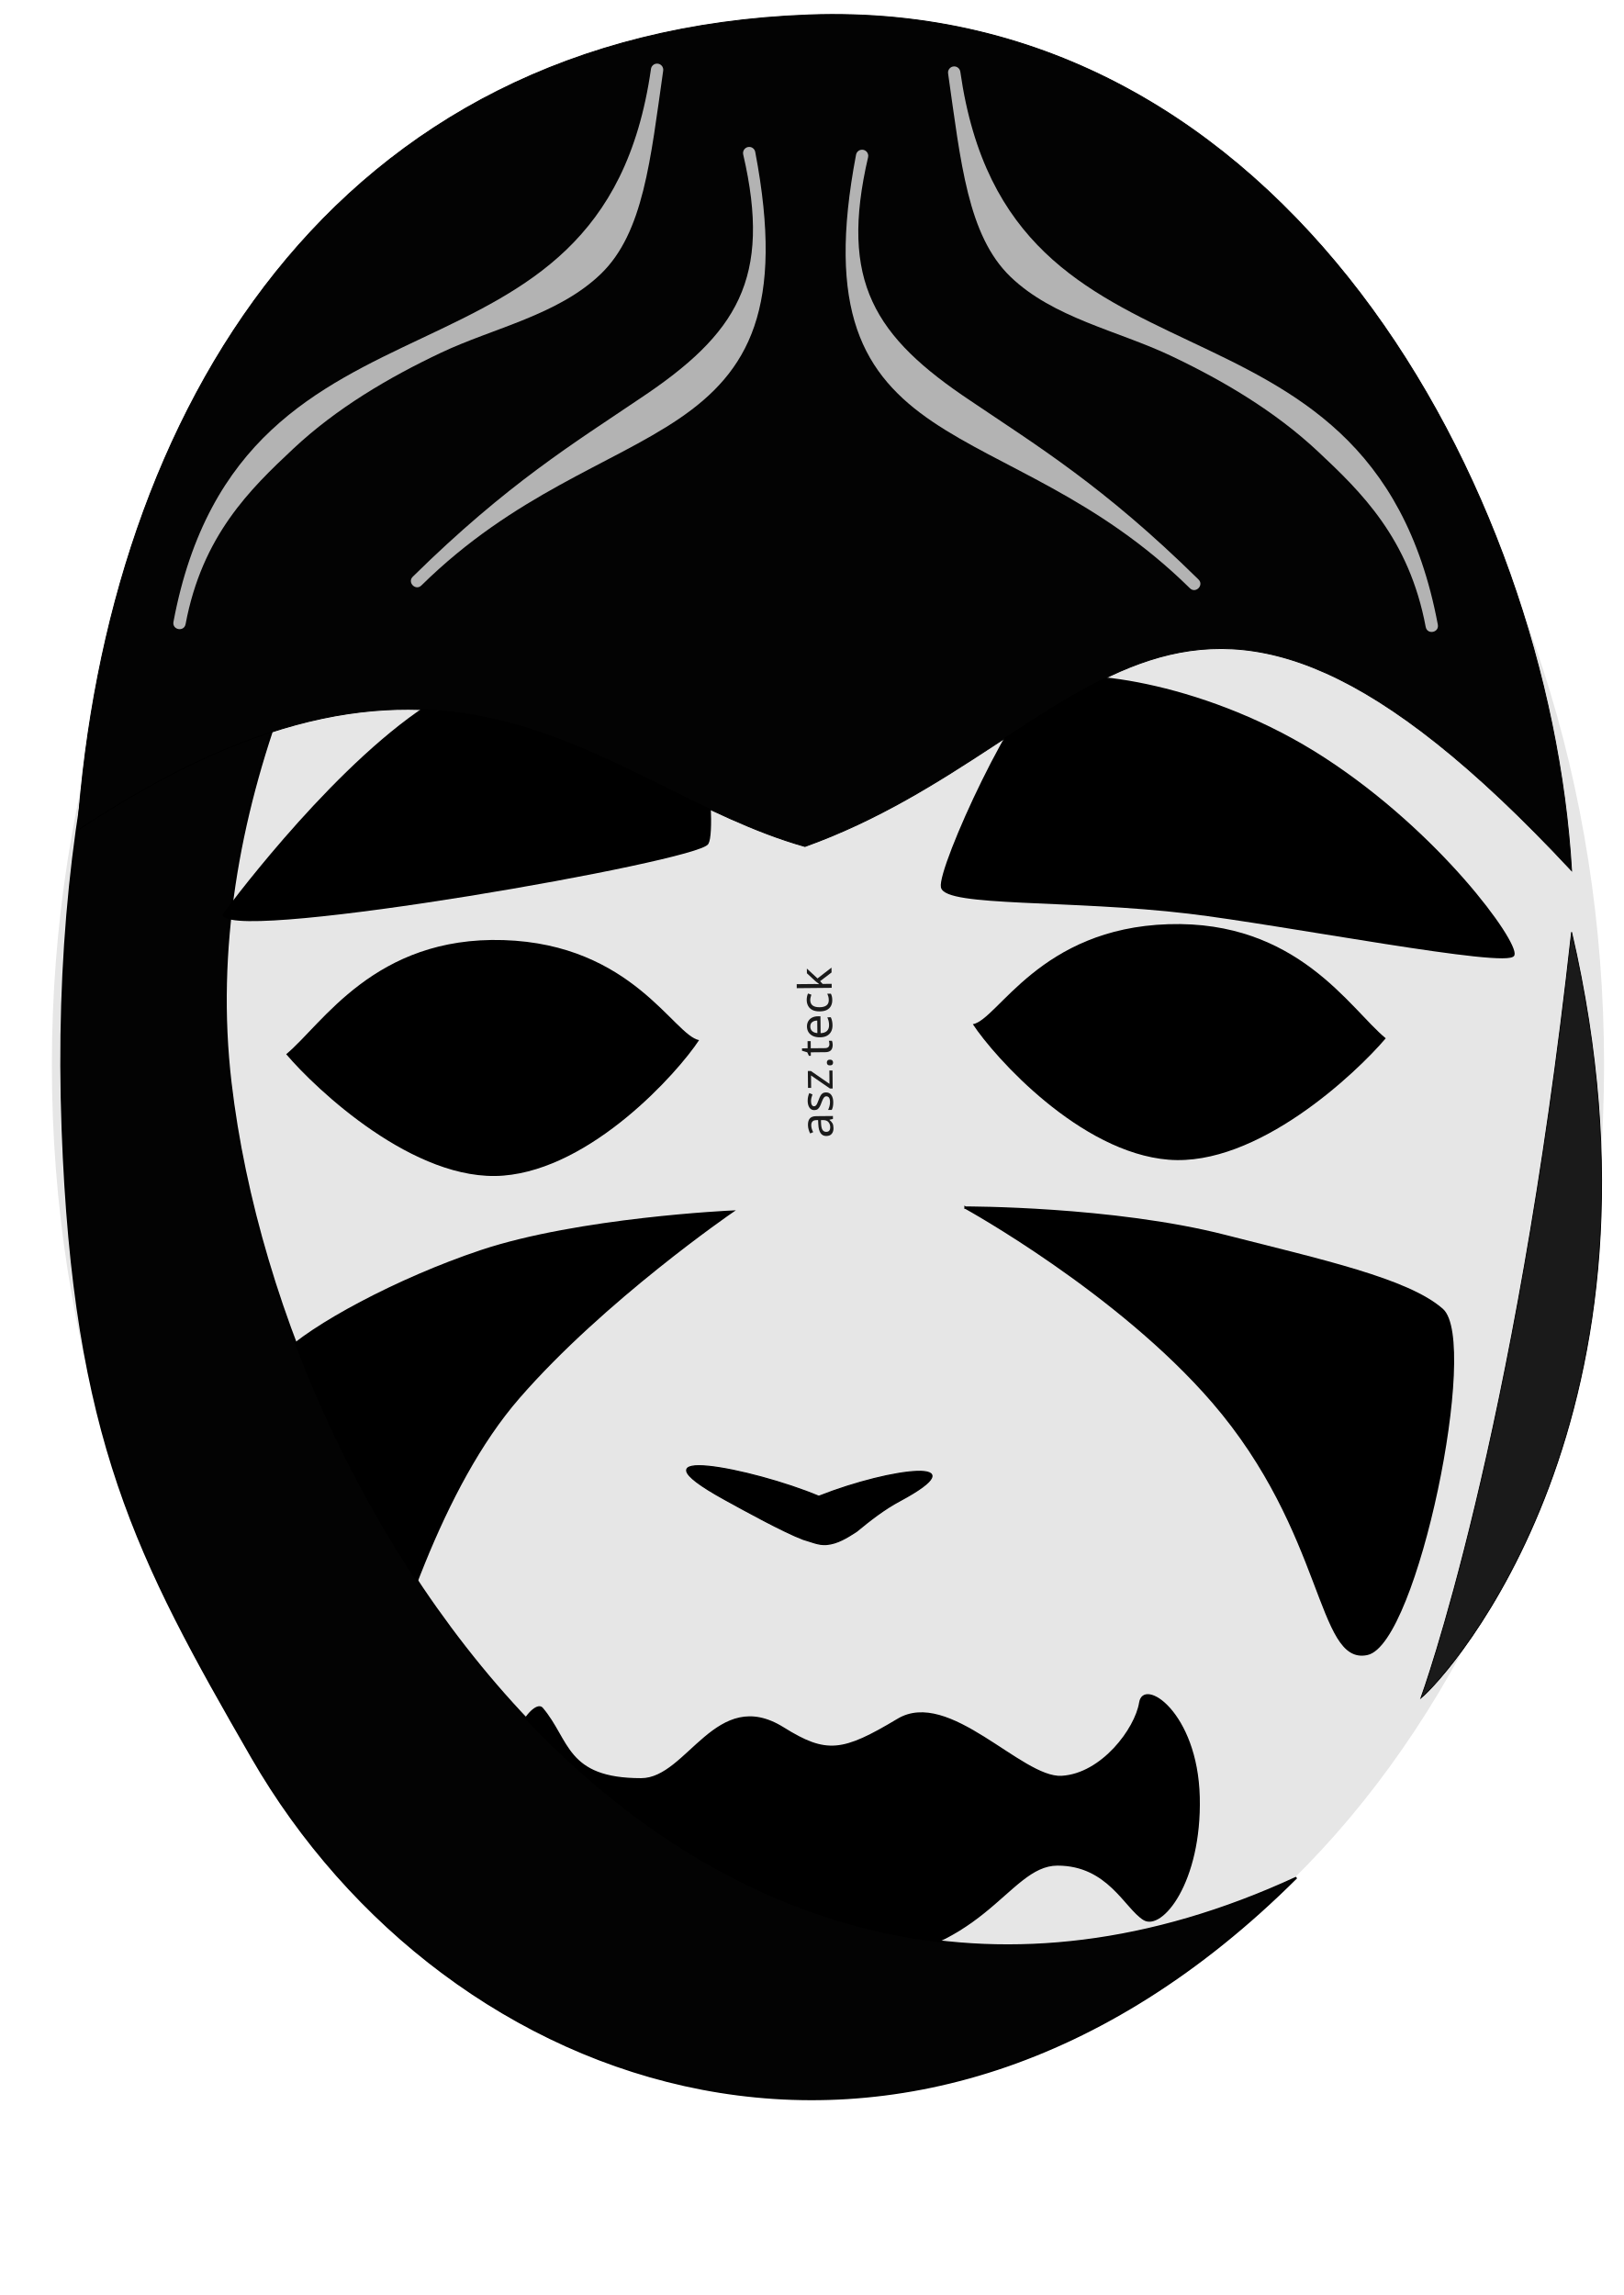
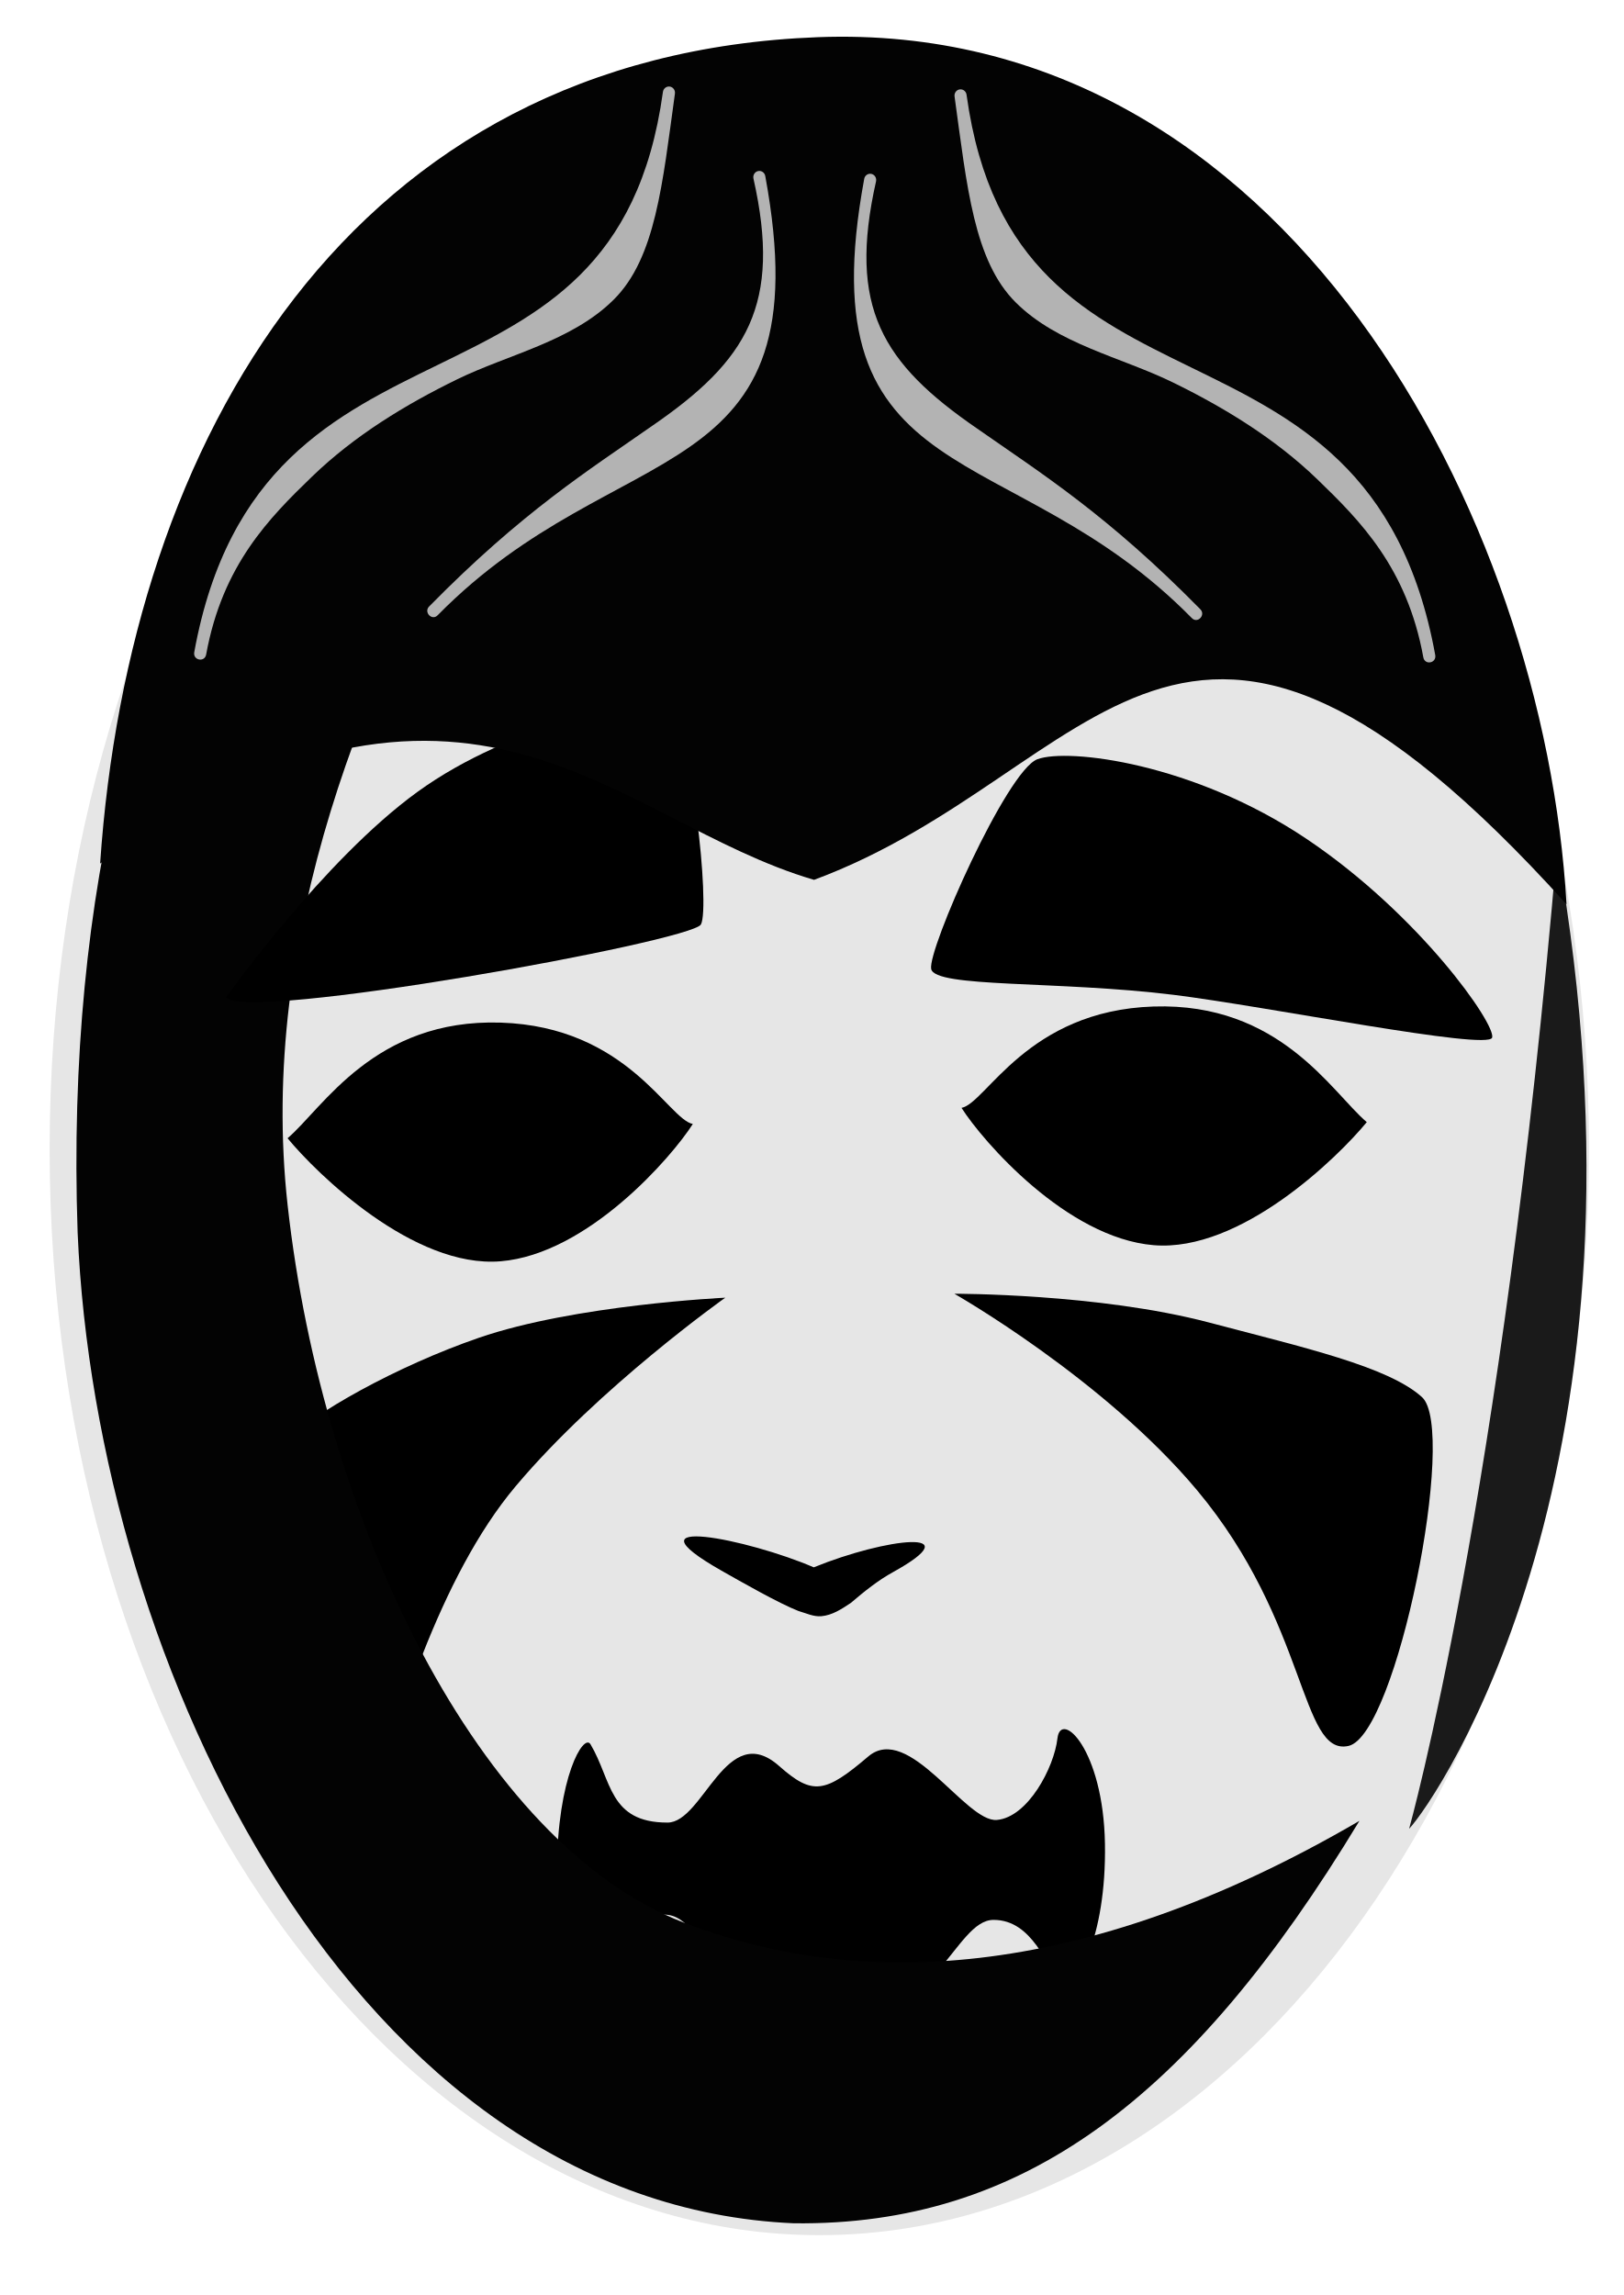
<svg xmlns="http://www.w3.org/2000/svg" width="500mm" height="707mm" viewBox="0 0 500 707" version="1.1" id="svg4312">
  <defs id="defs4309">
    <symbol id="symbol10546-1">
      <path style="fill:#000000;fill-opacity:1;stroke:none;stroke-width:0.265;stroke-linecap:butt;stroke-linejoin:miter;stroke-miterlimit:4;stroke-dasharray:none;stroke-opacity:1" d="m 164.756,90.193 c -9.903,1.852 -8.051,13.489 -26.237,14.826 -18.186,1.337 -21.824,-11.158 -28.229,-12.264 -5.908,-1.02 -6.703,-2.538 -0.677,-4.527 5.219,-1.722 11.757,-16.337 28.924,-15.779 17.167,0.558 22.688,13.194 26.047,13.832 5.094,0.967 6.204,2.783 0.171,3.912 z" id="path4524-1" />
      <path style="fill:#000000;fill-opacity:1;stroke:none;stroke-width:0.24;stroke-linecap:butt;stroke-linejoin:miter;stroke-miterlimit:4;stroke-dasharray:none;stroke-opacity:1" d="m 182.672,110.79 c 3.344,8.845 18.111,31.979 19.226,36.402 1.115,4.423 -11.981,16.67 -15.882,18.031 -3.901,1.361 -2.786,6.464 -0.279,5.784 2.508,-0.68 29.814,-11.907 30.928,-21.093 1.115,-9.186 -25.077,-33.34 -28.978,-39.464 -3.901,-6.124 -7.802,-4.082 -5.015,0.34 z" id="path5135-2" />
      <path style="fill:#000000;fill-opacity:1;stroke:none;stroke-width:0.222px;stroke-linecap:butt;stroke-linejoin:miter;stroke-opacity:1" d="m 179.803,191.685 c 4.117,-7.446 9.331,-8.009 13.997,-8.009 4.666,0 10.978,8.935 16.192,8.637 5.214,-0.298 9.606,-5.957 10.154,-9.233 0.549,-3.276 7.684,1.191 7.959,11.913 0.274,10.722 -4.94,16.977 -7.41,15.488 -2.47,-1.489 -4.666,-6.85 -11.252,-6.85 -6.587,0 -9.606,11.914 -28.268,12.211 -18.662,0.298 -18.937,-12.807 -26.896,-12.807 -7.959,0 -9.719,4.646 -12.624,8.042 -1.782,2.083 -5.384,-2.492 -5.341,-13.064 0.043,-10.572 4.485,-15.549 5.615,-14.271 3.586,4.054 3.019,8.869 12.899,8.869 6.038,0 8.904,-8.439 15.491,-8.439 6.587,0 9.484,7.512 9.484,7.512 z" id="path5286-9" />
      <path style="fill:#000000;fill-opacity:1;stroke:#000000;stroke-width:0.293px;stroke-linecap:butt;stroke-linejoin:miter;stroke-opacity:1" d="m 162.174,115.715 c 0,0 -20.331,2.273 -33.046,7.612 -10.834,4.549 -22.038,11.799 -25.582,16.064 -3.748,4.512 4.68,36.81 10.618,37.312 5.937,0.503 11.601,-20.506 21.15,-33.467 10.499,-14.25 26.859,-27.521 26.859,-27.521 z" id="path7632-1" />
      <path style="fill:#000000;fill-opacity:1;stroke:#000000;stroke-width:0.293px;stroke-linecap:butt;stroke-linejoin:miter;stroke-opacity:1" d="m 206.006,118.127 c 0,0 17.285,2.045 30.084,7.18 10.905,4.376 20.798,7.92 24.409,12.128 3.82,4.452 -7.808,40.679 -13.737,41.276 -5.929,0.597 -3.094,-15.52 -14.505,-33.237 -9.584,-14.88 -26.25,-27.348 -26.25,-27.348 z" id="path7632-7-6" />
      <path style="fill:#000000;fill-opacity:1;stroke:none;stroke-width:0.265;stroke-linecap:butt;stroke-linejoin:miter;stroke-miterlimit:4;stroke-dasharray:none;stroke-opacity:1" d="m 191.795,89.462 c 9.903,1.852 8.051,13.489 26.237,14.826 18.186,1.337 21.824,-11.158 28.229,-12.264 5.908,-1.02 6.703,-2.538 0.677,-4.527 -5.219,-1.722 -11.757,-16.337 -28.924,-15.779 -17.167,0.558 -22.688,13.194 -26.047,13.832 -5.094,0.967 -6.204,2.783 -0.171,3.912 z" id="path4524-0-4" />
    </symbol>
  </defs>
  <g id="layer1">
-     <g id="g22351" transform="translate(482.1424,28.51993)">
-       <ellipse style="fill:#e6e6e6;fill-opacity:1;stroke:#e6e6e6;stroke-width:0.579;stroke-linecap:square;stroke-miterlimit:4;stroke-dasharray:none;paint-order:markers fill stroke;stroke-opacity:1" id="path11425-0-3" cx="-227.088" cy="299.6" rx="238.788" ry="312.973" />
-       <path style="fill:#000000;fill-opacity:1;stroke:none;stroke-width:0.602;stroke-linecap:butt;stroke-linejoin:miter;stroke-miterlimit:4;stroke-dasharray:none;stroke-opacity:1" d="m -327.101,333.641 c -27.309,2.201 -57.796,-26.689 -66.881,-37.404 11.056,-9.11 27.203,-36.395 66.924,-35.152 39.722,1.243 52.497,29.393 60.269,30.814 -6.64,10.121 -33.002,39.541 -60.311,41.743 z" id="path4524-6-5" />
-       <path style="fill:#000000;fill-opacity:1;stroke:none;stroke-width:0.533px;stroke-linecap:butt;stroke-linejoin:miter;stroke-opacity:1" d="m -205.666,500.961 c 15.903,-9.527 38.331,18.3 50.578,17.572 12.246,-0.728 22.559,-14.564 23.848,-22.574 1.289,-8.01 18.047,2.913 18.692,29.128 0.645,26.215 -11.602,41.507 -17.403,37.866 -5.801,-3.641 -10.957,-16.748 -26.427,-16.748 -15.469,0 -22.559,29.128 -66.389,29.856 -43.829,0.728 -44.474,-31.312 -63.166,-31.312 -18.692,0 -22.827,11.36 -29.649,19.661 -4.186,5.093 -12.644,-6.093 -12.543,-31.94 0.101,-25.847 10.532,-38.017 13.188,-34.892 8.422,9.912 7.09,21.684 30.294,21.684 14.18,0 23.086,-28.663 43.911,-15.668 13.2,8.237 18.085,7.541 35.066,-2.632 z" id="path5286-1-6" />
-       <path style="fill:#000000;fill-opacity:1;stroke:#000000;stroke-width:0.665px;stroke-linecap:butt;stroke-linejoin:miter;stroke-opacity:1" d="m -256.605,344.709 c 0,0 -47.264,2.145 -77.364,12.198 -25.646,8.565 -52.52,23.082 -61.291,32.059 -9.278,9.496 22.308,130.882 26.006,117.603 8.674,-31.154 22.992,-77.057 46.83,-104.508 26.209,-30.182 65.819,-57.352 65.819,-57.352 z" id="path7632-17-5" />
-       <path style="fill:#000000;fill-opacity:1;stroke:#000000;stroke-width:0.746px;stroke-linecap:butt;stroke-linejoin:miter;stroke-opacity:1" d="m -184.7,343.509 c 0,0 45.324,-0.107 79.977,8.758 29.526,7.554 56.183,13.355 66.793,22.67 11.223,9.854 -7.921,102.794 -23.075,106.037 -15.154,3.244 -12.686,-37.406 -47.547,-77.756 -29.28,-33.89 -76.148,-59.71 -76.148,-59.71 z" id="path7632-7-9-0" />
-       <path style="fill:#030303;fill-opacity:1;stroke:#000000;stroke-width:0.601px;stroke-linecap:butt;stroke-linejoin:miter;stroke-opacity:1" d="m -253.802,-11.229 c -109.821,1.558 -216.794,119.404 -209.065,330.608 3.492,95.425 23.045,132.185 58.342,193.42 60.057,104.189 202.508,155.886 321.731,37.111 -181.672,83.895 -311.682,-103.172 -328.321,-244.96 -19.301,-164.466 157.312,-316.179 157.312,-316.179 z" id="path14196-8" />
-       <path style="fill:#000000;fill-opacity:1;stroke:#000000;stroke-width:0.764px;stroke-linecap:butt;stroke-linejoin:miter;stroke-opacity:1" d="m -413.232,253.354 c 5.189,7.803 146.02,-16.907 148.985,-22.109 2.965,-5.202 -2.965,-59.826 -10.377,-64.378 -7.412,-4.552 -48.92,3.251 -78.569,24.06 -29.649,20.809 -60.039,62.427 -60.039,62.427 z" id="path18194-4" />
-       <path style="fill:#000000;fill-opacity:1;stroke:#000000;stroke-width:0.64px;stroke-linecap:butt;stroke-linejoin:miter;stroke-opacity:1" d="m -74.116,205.263 c 35.494,23.107 59.377,56.312 58.207,60.369 -1.17,4.057 -70.966,-9.532 -100.081,-13.003 -36.288,-4.325 -74.821,-2.066 -75.991,-7.862 -1.17,-5.796 23.722,-60.289 33.343,-63.752 9.62,-3.463 49.029,1.14 84.523,24.247 z" id="path19024-7" />
-       <path style="fill:#000000;fill-opacity:1;stroke:none;stroke-width:0.602;stroke-linecap:butt;stroke-linejoin:miter;stroke-miterlimit:4;stroke-dasharray:none;stroke-opacity:1" d="m -122.145,328.744 c 27.309,2.201 57.796,-26.689 66.881,-37.404 -11.056,-9.11 -27.203,-36.395 -66.924,-35.152 -39.722,1.243 -52.497,29.393 -60.269,30.814 6.64,10.121 33.002,39.541 60.311,41.743 z" id="path4524-6-2-8" />
-       <path style="fill:#030303;fill-opacity:1;stroke:#000000;stroke-width:0.275px;stroke-linecap:butt;stroke-linejoin:miter;stroke-opacity:1" d="m -458.253,227.294 c 116.443,-77.629 161.347,-12.833 224.072,4.961 90.121,-32.34 114.386,-123.263 236.168,7.433 C -4.927,122.094 -86.351,-29.306 -232.995,-23.921 c -146.644,5.385 -216.18,122.236 -225.258,251.215 z" id="path21445" />
-       <path style="opacity:1;fill:#000000;fill-opacity:1;stroke:#000000;stroke-width:0.359;stroke-linecap:round;stroke-linejoin:round;stroke-miterlimit:10;stroke-dasharray:none;stroke-dashoffset:0;stroke-opacity:1" id="path13204" d="m -229.91,432.426 c 22.807,-9 49.816,-11.933 24.907,1.435 -4.654,2.479 -8.998,5.839 -13.286,9.388 -3.009,1.949 -5.868,3.738 -9.234,4.031 -2.44,0.212 -4.832,-0.928 -7.188,-1.583 -6.01,-2.248 -18.384,-9.084 -24.174,-12.272 -31.671,-17.438 8.623,-9.541 28.975,-0.999 z" />
-       <path style="fill:#1a1a1a;stroke:#000000;stroke-width:0.27px;stroke-linecap:butt;stroke-linejoin:miter;stroke-opacity:1" d="M -44.413,494.552 C -35.728,487.439 36.394,407.032 1.987,258.628 -15.23,414.917 -44.413,494.552 -44.413,494.552 Z" id="path13226" />
-       <path style="color:#000000;font-style:normal;font-variant:normal;font-weight:normal;font-stretch:normal;font-size:medium;line-height:normal;font-family:sans-serif;font-variant-ligatures:normal;font-variant-position:normal;font-variant-caps:normal;font-variant-numeric:normal;font-variant-alternates:normal;font-feature-settings:normal;text-indent:0;text-align:start;text-decoration:none;text-decoration-line:none;text-decoration-style:solid;text-decoration-color:#000000;letter-spacing:normal;word-spacing:normal;text-transform:none;writing-mode:lr-tb;direction:ltr;text-orientation:mixed;dominant-baseline:auto;baseline-shift:baseline;text-anchor:start;white-space:normal;shape-padding:0;clip-rule:nonzero;display:inline;overflow:visible;visibility:visible;opacity:1;isolation:auto;mix-blend-mode:normal;color-interpolation:sRGB;color-interpolation-filters:linearRGB;solid-color:#000000;solid-opacity:1;vector-effect:none;fill:#b3b3b3;fill-opacity:1;fill-rule:nonzero;stroke:none;stroke-width:3.8;stroke-linecap:round;stroke-linejoin:miter;stroke-miterlimit:4;stroke-dasharray:none;stroke-dashoffset:0;stroke-opacity:1;color-rendering:auto;image-rendering:auto;shape-rendering:auto;text-rendering:auto;enable-background:accumulate" d="m -279.676,-8.922 c -0.975,-0.026 -1.811,0.689 -1.936,1.656 -3.818,26.726 -13.42,43.51 -26.029,55.648 -12.609,12.139 -28.353,19.623 -44.479,27.25 -16.125,7.627 -32.629,15.4 -46.459,28.355 -13.83,12.955 -24.883,31.104 -30.129,59.057 -0.467,2.491 3.269,3.192 3.736,0.701 5.124,-27.3 19.945,-41.633 33.226,-54.074 13.281,-12.44 29.358,-21.918 45.484,-29.545 16.126,-7.628 36.01,-11.552 49.192,-24.243 13.183,-12.691 15.305,-35.215 19.219,-62.61 0.179,-1.133 -0.68,-2.165 -1.826,-2.195 z" id="path1316" />
-       <path style="color:#000000;font-style:normal;font-variant:normal;font-weight:normal;font-stretch:normal;font-size:medium;line-height:normal;font-family:sans-serif;font-variant-ligatures:normal;font-variant-position:normal;font-variant-caps:normal;font-variant-numeric:normal;font-variant-alternates:normal;font-feature-settings:normal;text-indent:0;text-align:start;text-decoration:none;text-decoration-line:none;text-decoration-style:solid;text-decoration-color:#000000;letter-spacing:normal;word-spacing:normal;text-transform:none;writing-mode:lr-tb;direction:ltr;text-orientation:mixed;dominant-baseline:auto;baseline-shift:baseline;text-anchor:start;white-space:normal;shape-padding:0;clip-rule:nonzero;display:inline;overflow:visible;visibility:visible;opacity:1;isolation:auto;mix-blend-mode:normal;color-interpolation:sRGB;color-interpolation-filters:linearRGB;solid-color:#000000;solid-opacity:1;vector-effect:none;fill:#b3b3b3;fill-opacity:1;fill-rule:nonzero;stroke:none;stroke-width:3.785;stroke-linecap:round;stroke-linejoin:miter;stroke-miterlimit:4;stroke-dasharray:none;stroke-dashoffset:0;stroke-opacity:1;color-rendering:auto;image-rendering:auto;shape-rendering:auto;text-rendering:auto;enable-background:accumulate" d="m -251.359,16.742 c -1.197,0.003 -2.09,1.101 -1.85,2.273 8.916,38.348 -1.936,55.357 -31.715,75.179 -20.236,13.702 -40.87,26.211 -70.011,54.896 -1.896,1.768 0.856,4.564 2.654,2.697 28.493,-28.047 58.256,-37.054 79.27,-51.283 10.507,-7.115 18.834,-15.676 23.221,-28.5 4.387,-12.824 4.864,-29.738 0.301,-53.697 -0.16,-0.907 -0.949,-1.567 -1.869,-1.564 z" id="path1322" />
-       <path style="color:#000000;font-style:normal;font-variant:normal;font-weight:normal;font-stretch:normal;font-size:medium;line-height:normal;font-family:sans-serif;font-variant-ligatures:normal;font-variant-position:normal;font-variant-caps:normal;font-variant-numeric:normal;font-variant-alternates:normal;font-feature-settings:normal;text-indent:0;text-align:start;text-decoration:none;text-decoration-line:none;text-decoration-style:solid;text-decoration-color:#000000;letter-spacing:normal;word-spacing:normal;text-transform:none;writing-mode:lr-tb;direction:ltr;text-orientation:mixed;dominant-baseline:auto;baseline-shift:baseline;text-anchor:start;white-space:normal;shape-padding:0;clip-rule:nonzero;display:inline;overflow:visible;visibility:visible;opacity:1;isolation:auto;mix-blend-mode:normal;color-interpolation:sRGB;color-interpolation-filters:linearRGB;solid-color:#000000;solid-opacity:1;vector-effect:none;fill:#b3b3b3;fill-opacity:1;fill-rule:nonzero;stroke:none;stroke-width:3.8;stroke-linecap:round;stroke-linejoin:miter;stroke-miterlimit:4;stroke-dasharray:none;stroke-dashoffset:0;stroke-opacity:1;color-rendering:auto;image-rendering:auto;shape-rendering:auto;text-rendering:auto;enable-background:accumulate" d="m -188.253,-8.063 c 0.975,-0.026 1.811,0.689 1.936,1.656 3.818,26.726 13.42,43.51 26.029,55.648 12.609,12.139 28.353,19.623 44.479,27.25 16.125,7.627 32.629,15.4 46.459,28.355 13.83,12.955 24.883,31.104 30.129,59.057 0.467,2.491 -3.269,3.192 -3.736,0.701 -5.124,-27.3 -19.945,-41.633 -33.226,-54.074 -13.281,-12.44 -29.358,-21.918 -45.484,-29.545 -16.126,-7.628 -36.01,-11.552 -49.192,-24.243 -13.183,-12.691 -15.305,-35.215 -19.219,-62.61 -0.179,-1.133 0.68,-2.165 1.826,-2.195 z" id="path1316-9" />
-       <path style="color:#000000;font-style:normal;font-variant:normal;font-weight:normal;font-stretch:normal;font-size:medium;line-height:normal;font-family:sans-serif;font-variant-ligatures:normal;font-variant-position:normal;font-variant-caps:normal;font-variant-numeric:normal;font-variant-alternates:normal;font-feature-settings:normal;text-indent:0;text-align:start;text-decoration:none;text-decoration-line:none;text-decoration-style:solid;text-decoration-color:#000000;letter-spacing:normal;word-spacing:normal;text-transform:none;writing-mode:lr-tb;direction:ltr;text-orientation:mixed;dominant-baseline:auto;baseline-shift:baseline;text-anchor:start;white-space:normal;shape-padding:0;clip-rule:nonzero;display:inline;overflow:visible;visibility:visible;opacity:1;isolation:auto;mix-blend-mode:normal;color-interpolation:sRGB;color-interpolation-filters:linearRGB;solid-color:#000000;solid-opacity:1;vector-effect:none;fill:#b3b3b3;fill-opacity:1;fill-rule:nonzero;stroke:none;stroke-width:3.785;stroke-linecap:round;stroke-linejoin:miter;stroke-miterlimit:4;stroke-dasharray:none;stroke-dashoffset:0;stroke-opacity:1;color-rendering:auto;image-rendering:auto;shape-rendering:auto;text-rendering:auto;enable-background:accumulate" d="m -216.569,17.601 c 1.197,0.003 2.09,1.101 1.85,2.273 -8.916,38.348 1.936,55.357 31.715,75.179 20.236,13.702 40.87,26.211 70.011,54.896 1.896,1.768 -0.856,4.564 -2.654,2.697 -28.493,-28.047 -58.256,-37.054 -79.27,-51.283 -10.507,-7.115 -18.834,-15.676 -23.221,-28.5 -4.387,-12.824 -4.864,-29.738 -0.301,-53.697 0.16,-0.907 0.949,-1.567 1.869,-1.564 z" id="path1322-3" />
-       <text xml:space="preserve" style="font-style:normal;font-variant:normal;font-weight:normal;font-stretch:normal;font-size:14.162px;line-height:1.25;font-family:'HVD Comic Serif Pro';-inkscape-font-specification:'HVD Comic Serif Pro';letter-spacing:0px;word-spacing:0px;fill:#1a1a1a;fill-opacity:1;stroke:none;stroke-width:0.354" x="-319.898" y="-228.572" id="text1370" transform="rotate(-90.54894)">
-         <tspan id="tspan1368" x="-319.898" y="-228.572" style="fill:#1a1a1a;stroke-width:0.354">asz.teck</tspan>
-         <tspan x="-319.898" y="-210.869" id="tspan1372" style="stroke-width:0.354" />
-       </text>
+     <g id="g22351" transform="translate(482.1424,28.51993)" style="stroke:none">
+       <ellipse style="fill:#e6e6e6;fill-opacity:1;stroke:none;stroke-width:0.597;stroke-linecap:square;stroke-miterlimit:4;stroke-dasharray:none;stroke-opacity:1;paint-order:markers fill stroke" id="path11425-0-3" cx="-229.753" cy="325.538" rx="237.098" ry="334.506" />
+       <path style="fill:#000000;fill-opacity:1;stroke:none;stroke-width:0.6;stroke-linecap:butt;stroke-linejoin:miter;stroke-miterlimit:4;stroke-dasharray:none;stroke-opacity:1" d="m -327.914,360.033 c -26.804,2.231 -56.726,-27.045 -65.644,-37.904 10.851,-9.232 26.699,-36.881 65.686,-35.621 38.986,1.26 51.525,29.785 59.153,31.225 -6.517,10.256 -32.391,40.069 -59.195,42.3 z" id="path4524-6-5" />
+       <path style="fill:#000000;fill-opacity:1;stroke:none;stroke-width:0.497px;stroke-linecap:butt;stroke-linejoin:miter;stroke-opacity:1" d="m -214.679,512.587 c 12.453,-10.599 30.015,20.359 39.605,19.549 9.59,-0.81 17.665,-16.203 18.675,-25.114 1.009,-8.911 14.132,3.24 14.637,32.405 0.505,29.165 -9.085,46.177 -13.627,42.127 -4.542,-4.051 -8.58,-18.633 -20.693,-18.633 -12.113,0 -17.665,32.405 -51.986,33.215 -34.321,0.81 -34.826,-34.836 -49.462,-34.836 -14.637,0 -17.875,12.638 -23.217,21.874 -3.278,5.666 -9.901,-6.778 -9.822,-35.534 0.079,-28.756 8.247,-42.295 10.327,-38.818 6.595,11.027 5.552,24.124 23.722,24.124 11.104,0 18.078,-31.889 34.385,-17.431 10.336,9.164 14.161,8.39 27.459,-2.928 z" id="path5286-1-6" />
+       <path style="fill:#000000;fill-opacity:1;stroke:none;stroke-width:0.664px;stroke-linecap:butt;stroke-linejoin:miter;stroke-opacity:1" d="m -258.723,371.249 c 0,0 -46.39,2.174 -75.932,12.361 -25.171,8.679 -51.548,23.39 -60.156,32.487 -9.106,9.623 21.895,132.629 25.524,119.173 8.514,-31.57 22.567,-78.085 45.963,-105.903 25.724,-30.585 64.601,-58.117 64.601,-58.117 z" id="path7632-17-5" />
+       <path style="fill:#000000;fill-opacity:1;stroke:none;stroke-width:0.744px;stroke-linecap:butt;stroke-linejoin:miter;stroke-opacity:1" d="m -188.149,370.033 c 0,0 44.486,-0.108 78.497,8.875 28.979,7.655 55.143,13.533 65.556,22.973 11.016,9.986 -7.774,104.166 -22.648,107.453 -14.873,3.287 -12.451,-37.906 -46.667,-78.794 -28.738,-34.343 -74.739,-60.507 -74.739,-60.507 z" id="path7632-7-9-0" />
+       <path style="fill:#030303;fill-opacity:1;stroke:none;stroke-width:0.591px;stroke-linecap:butt;stroke-linejoin:miter;stroke-opacity:1" d="m -258.766,16.227 c -104.776,1.579 -206.834,120.998 -199.46,335.021 5.729,133.676 85.536,299.267 220.611,305.139 69.984,0.838 122.13,-37.778 174.244,-123.972 C -150.292,583.136 -219.305,583.825 -271.513,563.76 -334.337,539.616 -382.661,440.491 -393.536,342.793 -412.088,176.149 -258.766,16.227 -258.766,16.227 Z" id="path14196-8" />
+       <path style="fill:#000000;fill-opacity:1;stroke:none;stroke-width:0.762px;stroke-linecap:butt;stroke-linejoin:miter;stroke-opacity:1" d="m -412.451,278.675 c 5.093,7.907 143.317,-17.133 146.227,-22.405 2.91,-5.272 -2.91,-60.624 -10.185,-65.237 -7.275,-4.613 -48.015,3.295 -77.115,24.381 -29.1,21.087 -58.927,63.26 -58.927,63.26 z" id="path18194-4" />
+       <path style="fill:#000000;fill-opacity:1;stroke:none;stroke-width:0.639px;stroke-linecap:butt;stroke-linejoin:miter;stroke-opacity:1" d="m -79.612,229.941 c 34.837,23.416 58.278,57.064 57.129,61.175 -1.148,4.111 -69.652,-9.659 -98.229,-13.176 -35.616,-4.383 -73.436,-2.094 -74.584,-7.967 -1.148,-5.873 23.283,-61.094 32.725,-64.603 9.442,-3.509 48.121,1.155 82.958,24.571 z" id="path19024-7" />
+       <path style="fill:#000000;fill-opacity:1;stroke:none;stroke-width:0.6;stroke-linecap:butt;stroke-linejoin:miter;stroke-miterlimit:4;stroke-dasharray:none;stroke-opacity:1" d="m -126.752,355.071 c 26.804,2.231 56.726,-27.045 65.644,-37.904 -10.851,-9.232 -26.699,-36.881 -65.686,-35.621 -38.986,1.26 -51.525,29.785 -59.153,31.225 6.517,10.256 32.391,40.069 59.195,42.3 z" id="path4524-6-2-8" />
+       <path style="opacity:1;fill:#000000;fill-opacity:1;stroke:none;stroke-width:0.358;stroke-linecap:round;stroke-linejoin:round;stroke-miterlimit:10;stroke-dasharray:none;stroke-dashoffset:0;stroke-opacity:1" id="path13204" d="m -231.464,454.317 c 22.384,-9.121 48.894,-12.093 24.446,1.455 -4.568,2.512 -8.832,5.917 -13.04,9.513 -2.954,1.975 -5.759,3.788 -9.063,4.085 -2.395,0.215 -4.743,-0.941 -7.055,-1.604 -5.898,-2.278 -18.043,-9.205 -23.727,-12.436 -31.085,-17.67 8.463,-9.668 28.439,-1.013 z" />
+       <path style="fill:#1a1a1a;stroke:none;stroke-width:0.303px;stroke-linecap:butt;stroke-linejoin:miter;stroke-opacity:1" d="M -48.071,534.875 C -39.541,525.767 31.291,422.807 -2.501,232.777 -19.409,432.903 -48.071,534.875 -48.071,534.875 Z" id="path13226" />
+       <g id="g34687" transform="matrix(0.9814917,0,0,1.013349,-3.300831,-14.53755)" style="stroke:none">
+         <path style="fill:#030303;fill-opacity:1;stroke:none;stroke-width:0.275px;stroke-linecap:butt;stroke-linejoin:miter;stroke-opacity:1" d="m -456.447,248.717 c 116.443,-77.629 161.347,-12.833 224.072,4.961 90.121,-32.34 114.386,-123.263 236.168,7.433 C -3.121,143.517 -84.544,-7.883 -231.189,-2.498 -377.833,2.887 -447.369,119.738 -456.447,248.717 Z" id="path21445" />
+         <path style="color:#000000;font-style:normal;font-variant:normal;font-weight:normal;font-stretch:normal;font-size:medium;line-height:normal;font-family:sans-serif;font-variant-ligatures:normal;font-variant-position:normal;font-variant-caps:normal;font-variant-numeric:normal;font-variant-alternates:normal;font-feature-settings:normal;text-indent:0;text-align:start;text-decoration:none;text-decoration-line:none;text-decoration-style:solid;text-decoration-color:#000000;letter-spacing:normal;word-spacing:normal;text-transform:none;writing-mode:lr-tb;direction:ltr;text-orientation:mixed;dominant-baseline:auto;baseline-shift:baseline;text-anchor:start;white-space:normal;shape-padding:0;clip-rule:nonzero;display:inline;overflow:visible;visibility:visible;opacity:1;isolation:auto;mix-blend-mode:normal;color-interpolation:sRGB;color-interpolation-filters:linearRGB;solid-color:#000000;solid-opacity:1;vector-effect:none;fill:#b3b3b3;fill-opacity:1;fill-rule:nonzero;stroke:none;stroke-width:3.8;stroke-linecap:round;stroke-linejoin:miter;stroke-miterlimit:4;stroke-dasharray:none;stroke-dashoffset:0;stroke-opacity:1;color-rendering:auto;image-rendering:auto;shape-rendering:auto;text-rendering:auto;enable-background:accumulate" d="m -277.869,12.501 c -0.975,-0.026 -1.811,0.689 -1.936,1.656 -3.818,26.726 -13.42,43.51 -26.029,55.648 -12.609,12.139 -28.353,19.623 -44.479,27.25 -16.125,7.627 -32.629,15.4 -46.459,28.355 -13.83,12.955 -24.883,31.104 -30.129,59.057 -0.467,2.491 3.269,3.192 3.736,0.701 5.124,-27.3 19.945,-41.633 33.226,-54.074 13.281,-12.44 29.358,-21.918 45.484,-29.545 16.126,-7.628 36.01,-11.552 49.192,-24.243 13.183,-12.691 15.305,-35.215 19.219,-62.61 0.179,-1.133 -0.68,-2.165 -1.826,-2.195 z" id="path1316" />
+         <path style="color:#000000;font-style:normal;font-variant:normal;font-weight:normal;font-stretch:normal;font-size:medium;line-height:normal;font-family:sans-serif;font-variant-ligatures:normal;font-variant-position:normal;font-variant-caps:normal;font-variant-numeric:normal;font-variant-alternates:normal;font-feature-settings:normal;text-indent:0;text-align:start;text-decoration:none;text-decoration-line:none;text-decoration-style:solid;text-decoration-color:#000000;letter-spacing:normal;word-spacing:normal;text-transform:none;writing-mode:lr-tb;direction:ltr;text-orientation:mixed;dominant-baseline:auto;baseline-shift:baseline;text-anchor:start;white-space:normal;shape-padding:0;clip-rule:nonzero;display:inline;overflow:visible;visibility:visible;opacity:1;isolation:auto;mix-blend-mode:normal;color-interpolation:sRGB;color-interpolation-filters:linearRGB;solid-color:#000000;solid-opacity:1;vector-effect:none;fill:#b3b3b3;fill-opacity:1;fill-rule:nonzero;stroke:none;stroke-width:3.785;stroke-linecap:round;stroke-linejoin:miter;stroke-miterlimit:4;stroke-dasharray:none;stroke-dashoffset:0;stroke-opacity:1;color-rendering:auto;image-rendering:auto;shape-rendering:auto;text-rendering:auto;enable-background:accumulate" d="m -249.553,38.165 c -1.197,0.003 -2.09,1.101 -1.85,2.273 8.916,38.348 -1.936,55.357 -31.715,75.179 -20.236,13.702 -40.87,26.211 -70.011,54.896 -1.896,1.768 0.856,4.564 2.654,2.697 28.493,-28.047 58.256,-37.054 79.27,-51.283 10.507,-7.115 18.834,-15.676 23.221,-28.5 4.387,-12.824 4.864,-29.738 0.301,-53.697 -0.16,-0.907 -0.949,-1.567 -1.869,-1.564 z" id="path1322" />
+         <path style="color:#000000;font-style:normal;font-variant:normal;font-weight:normal;font-stretch:normal;font-size:medium;line-height:normal;font-family:sans-serif;font-variant-ligatures:normal;font-variant-position:normal;font-variant-caps:normal;font-variant-numeric:normal;font-variant-alternates:normal;font-feature-settings:normal;text-indent:0;text-align:start;text-decoration:none;text-decoration-line:none;text-decoration-style:solid;text-decoration-color:#000000;letter-spacing:normal;word-spacing:normal;text-transform:none;writing-mode:lr-tb;direction:ltr;text-orientation:mixed;dominant-baseline:auto;baseline-shift:baseline;text-anchor:start;white-space:normal;shape-padding:0;clip-rule:nonzero;display:inline;overflow:visible;visibility:visible;opacity:1;isolation:auto;mix-blend-mode:normal;color-interpolation:sRGB;color-interpolation-filters:linearRGB;solid-color:#000000;solid-opacity:1;vector-effect:none;fill:#b3b3b3;fill-opacity:1;fill-rule:nonzero;stroke:none;stroke-width:3.8;stroke-linecap:round;stroke-linejoin:miter;stroke-miterlimit:4;stroke-dasharray:none;stroke-dashoffset:0;stroke-opacity:1;color-rendering:auto;image-rendering:auto;shape-rendering:auto;text-rendering:auto;enable-background:accumulate" d="m -186.446,13.36 c 0.975,-0.026 1.811,0.689 1.936,1.656 3.818,26.726 13.42,43.51 26.029,55.648 12.609,12.139 28.353,19.623 44.479,27.25 16.125,7.627 32.629,15.4 46.459,28.355 13.83,12.955 24.883,31.104 30.129,59.057 0.467,2.491 -3.269,3.192 -3.736,0.701 -5.124,-27.3 -19.945,-41.633 -33.226,-54.074 -13.281,-12.44 -29.358,-21.918 -45.484,-29.545 -16.126,-7.628 -36.01,-11.552 -49.192,-24.243 -13.183,-12.691 -15.305,-35.215 -19.219,-62.61 -0.179,-1.133 0.68,-2.165 1.826,-2.195 z" id="path1316-9" />
+         <path style="color:#000000;font-style:normal;font-variant:normal;font-weight:normal;font-stretch:normal;font-size:medium;line-height:normal;font-family:sans-serif;font-variant-ligatures:normal;font-variant-position:normal;font-variant-caps:normal;font-variant-numeric:normal;font-variant-alternates:normal;font-feature-settings:normal;text-indent:0;text-align:start;text-decoration:none;text-decoration-line:none;text-decoration-style:solid;text-decoration-color:#000000;letter-spacing:normal;word-spacing:normal;text-transform:none;writing-mode:lr-tb;direction:ltr;text-orientation:mixed;dominant-baseline:auto;baseline-shift:baseline;text-anchor:start;white-space:normal;shape-padding:0;clip-rule:nonzero;display:inline;overflow:visible;visibility:visible;opacity:1;isolation:auto;mix-blend-mode:normal;color-interpolation:sRGB;color-interpolation-filters:linearRGB;solid-color:#000000;solid-opacity:1;vector-effect:none;fill:#b3b3b3;fill-opacity:1;fill-rule:nonzero;stroke:none;stroke-width:3.785;stroke-linecap:round;stroke-linejoin:miter;stroke-miterlimit:4;stroke-dasharray:none;stroke-dashoffset:0;stroke-opacity:1;color-rendering:auto;image-rendering:auto;shape-rendering:auto;text-rendering:auto;enable-background:accumulate" d="m -214.762,39.024 c 1.197,0.003 2.09,1.101 1.85,2.273 -8.916,38.348 1.936,55.357 31.715,75.179 20.236,13.702 40.87,26.211 70.011,54.896 1.896,1.768 -0.856,4.564 -2.654,2.697 -28.493,-28.047 -58.256,-37.054 -79.27,-51.283 -10.507,-7.115 -18.834,-15.676 -23.221,-28.5 -4.387,-12.824 -4.864,-29.738 -0.301,-53.697 0.16,-0.907 0.949,-1.567 1.869,-1.564 z" id="path1322-3" />
+       </g>
    </g>
  </g>
</svg>
